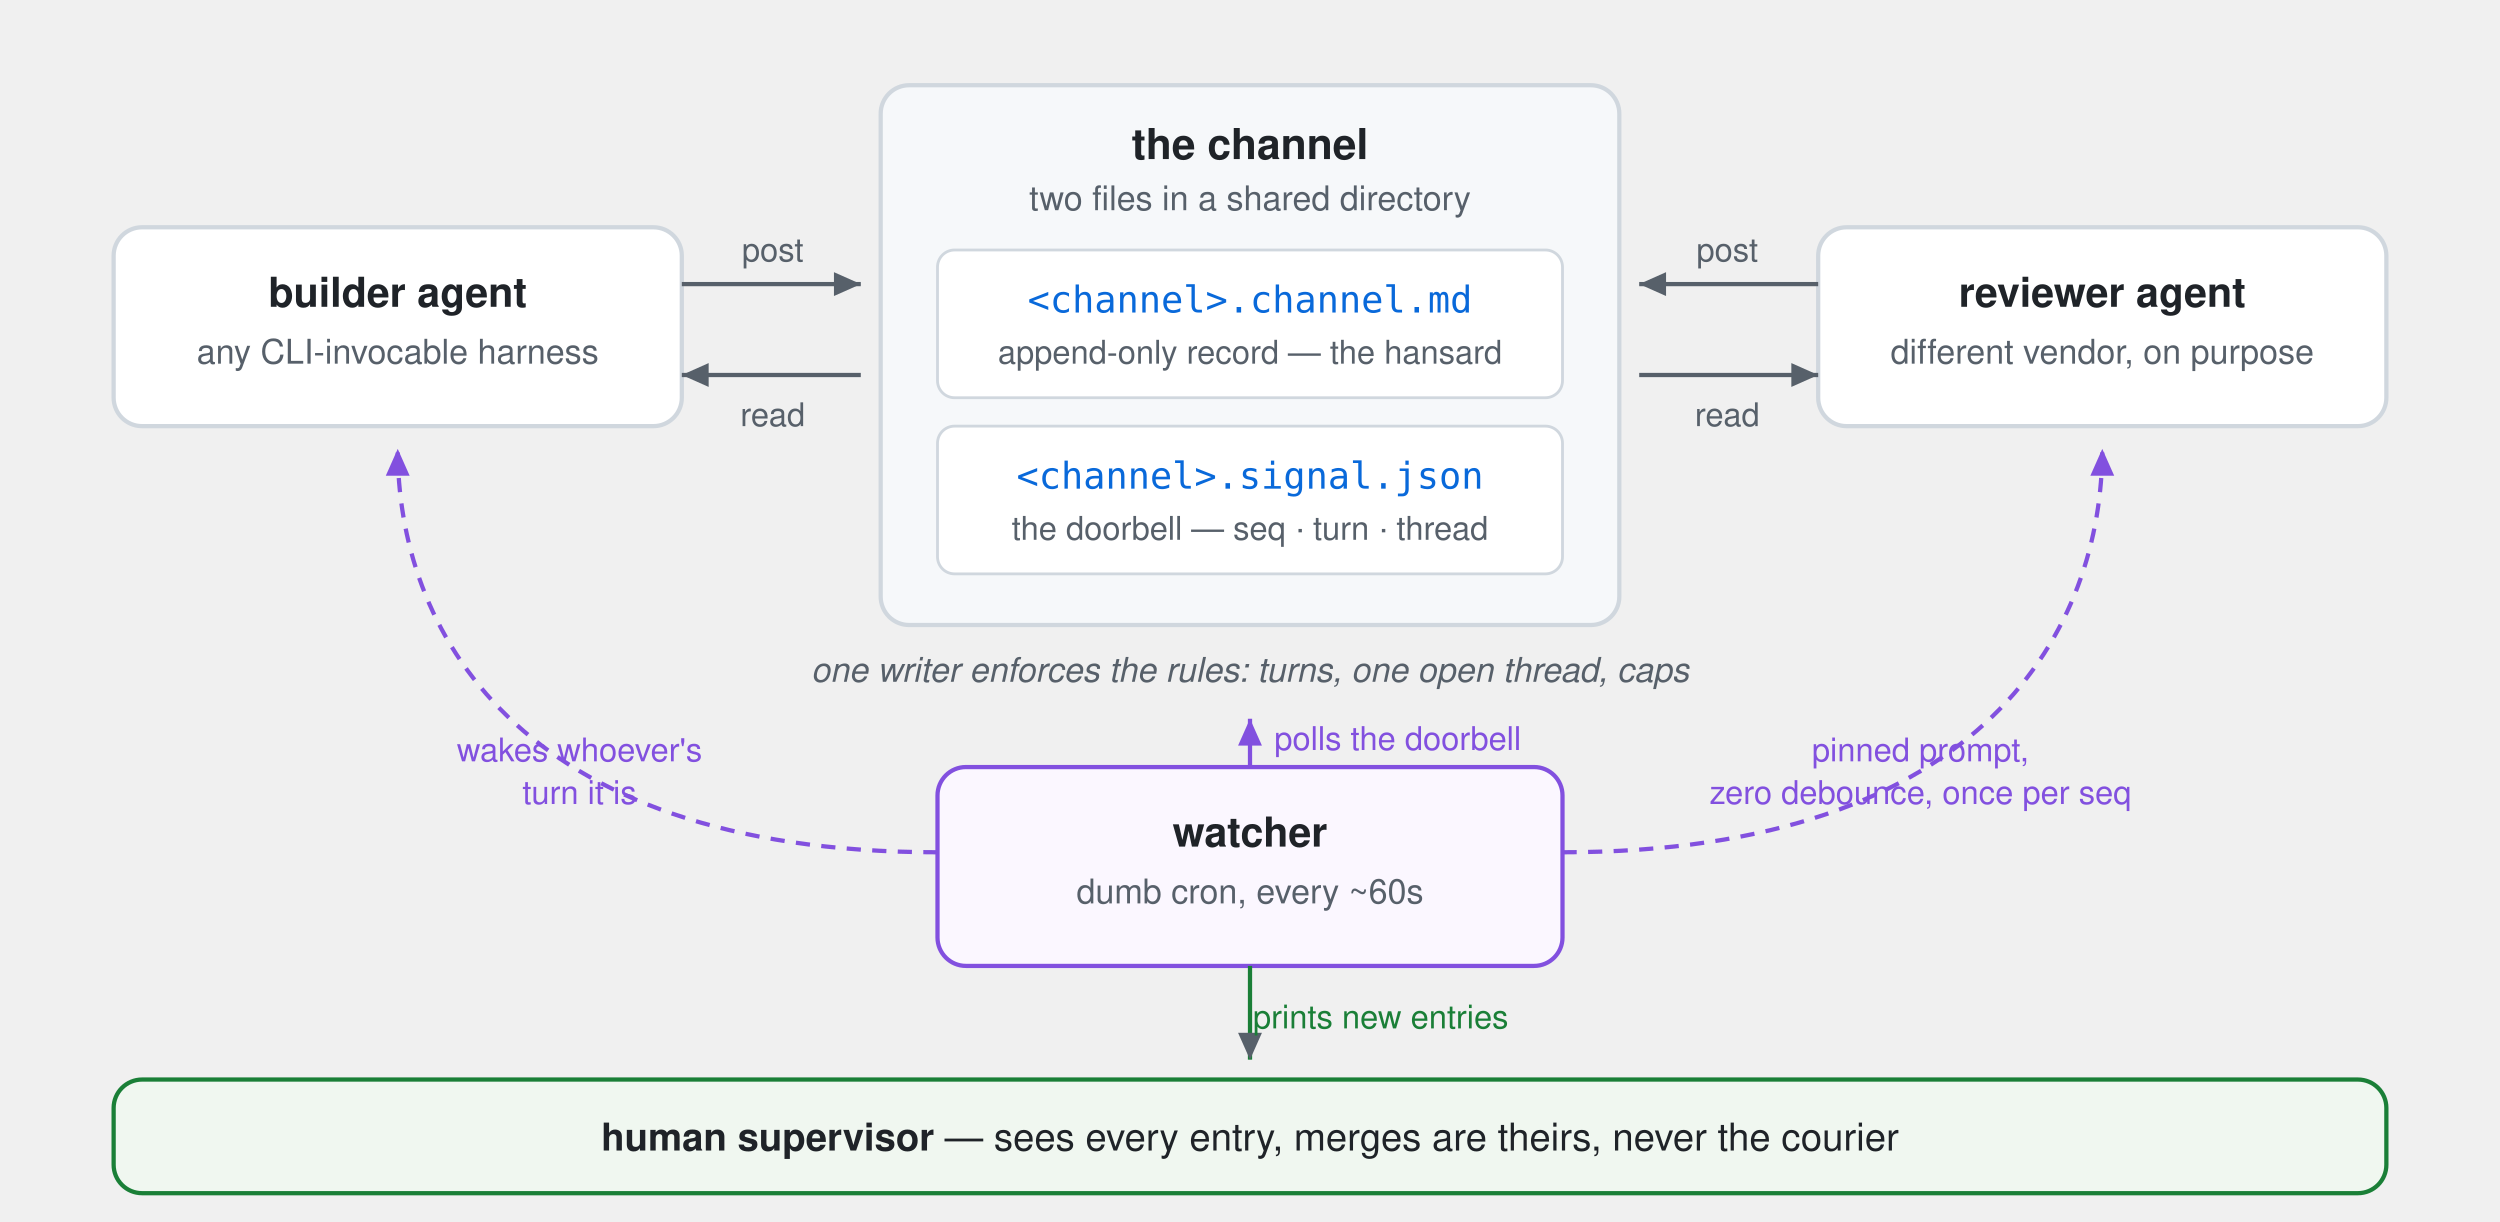
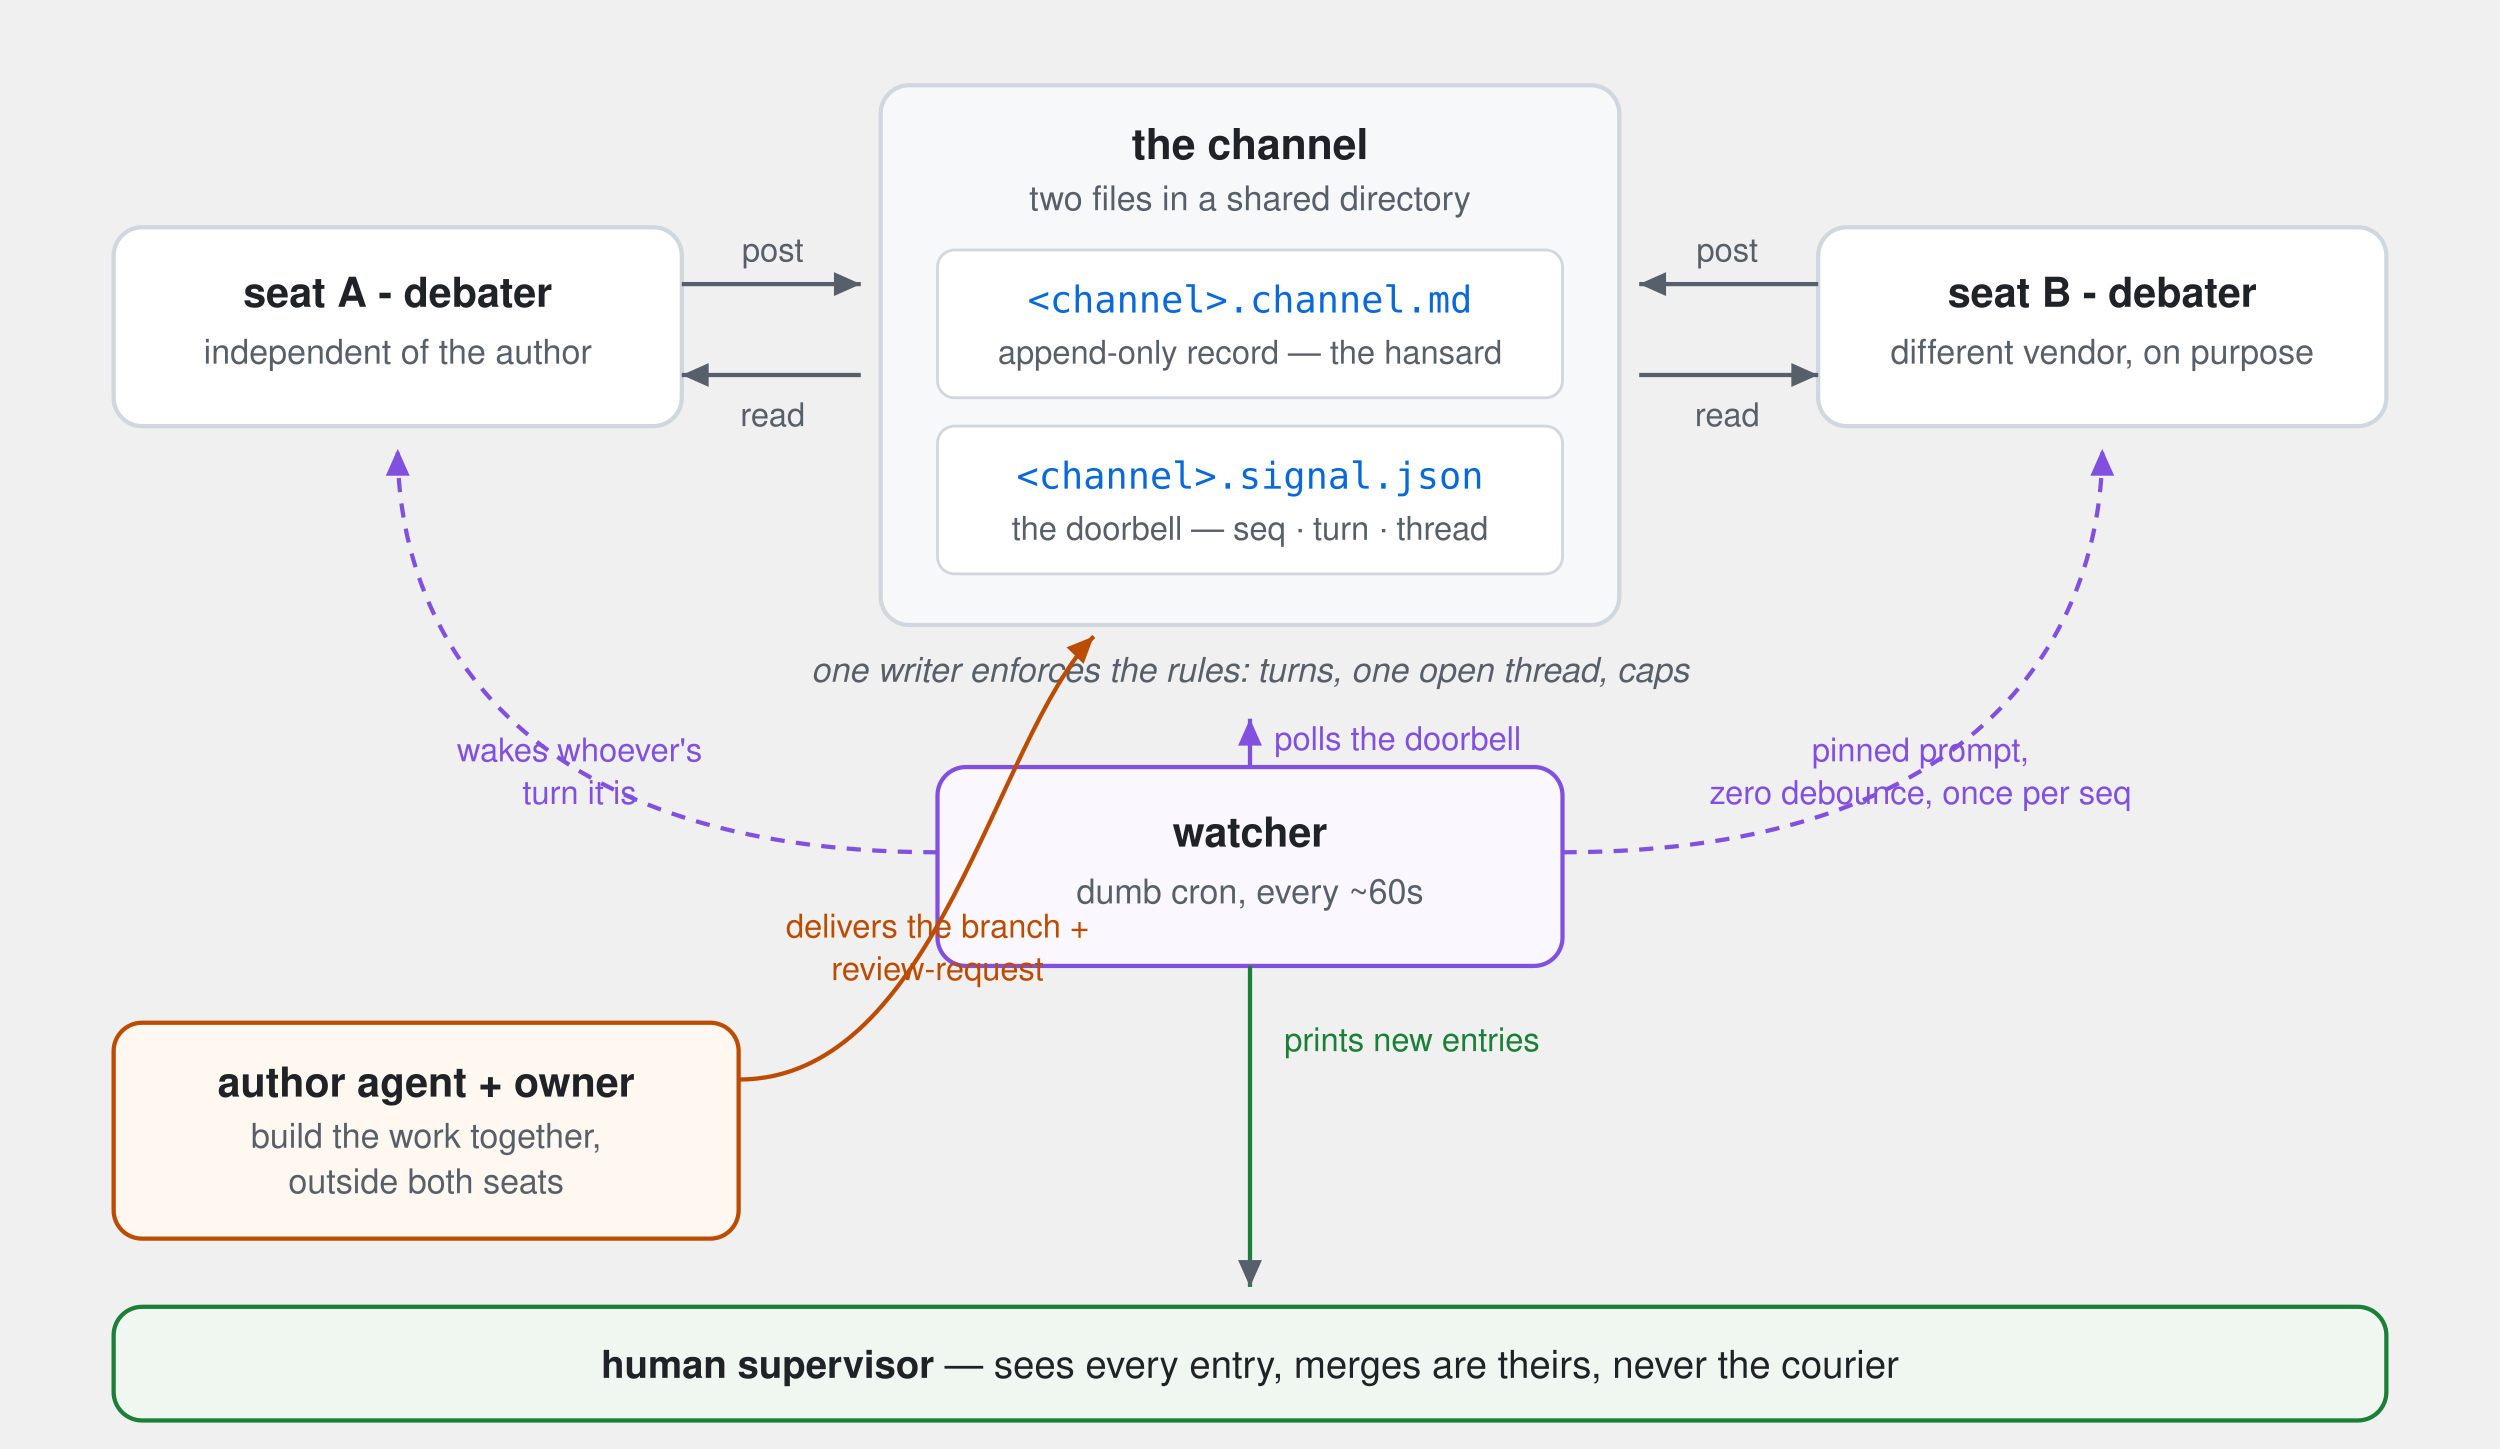
- <svg xmlns="http://www.w3.org/2000/svg" width="880" height="430" viewBox="0 0 880 430" font-family="ui-sans-serif, -apple-system, 'Segoe UI', Helvetica, Arial, sans-serif">
+ <svg xmlns="http://www.w3.org/2000/svg" width="880" height="510" viewBox="0 0 880 510" font-family="ui-sans-serif, -apple-system, 'Segoe UI', Helvetica, Arial, sans-serif">
  <defs>
    <marker id="arrow" viewBox="0 0 10 10" refX="9" refY="5" markerWidth="7" markerHeight="7" orient="auto-start-reverse">
      <path d="M 0 1 L 9 5 L 0 9 z" fill="#57606a" />
    </marker>
    <marker id="arrowAccent" viewBox="0 0 10 10" refX="9" refY="5" markerWidth="7" markerHeight="7" orient="auto-start-reverse">
      <path d="M 0 1 L 9 5 L 0 9 z" fill="#8250df" />
+     </marker>
+     <marker id="arrowAuthor" viewBox="0 0 10 10" refX="9" refY="5" markerWidth="7" markerHeight="7" orient="auto-start-reverse">
+       <path d="M 0 1 L 9 5 L 0 9 z" fill="#bc4c00" />
    </marker>
  </defs>
  <rect x="310" y="30" width="260" height="190" rx="10" fill="#f6f8fa" stroke="#d0d7de" stroke-width="1.5" />
  <text x="440" y="56" text-anchor="middle" font-size="15" font-weight="600" fill="#1f2328">the channel</text>
  <text x="440" y="74" text-anchor="middle" font-size="12" fill="#57606a">two files in a shared directory</text>
  <rect x="330" y="88" width="220" height="52" rx="6" fill="#ffffff" stroke="#d0d7de" />
  <text x="440" y="110" text-anchor="middle" font-size="13" font-family="ui-monospace, SFMono-Regular, Menlo, Consolas, monospace" fill="#0969da">&lt;channel&gt;.channel.md</text>
  <text x="440" y="128" text-anchor="middle" font-size="11.5" fill="#57606a">append-only record — the hansard</text>
  <rect x="330" y="150" width="220" height="52" rx="6" fill="#ffffff" stroke="#d0d7de" />
  <text x="440" y="172" text-anchor="middle" font-size="13" font-family="ui-monospace, SFMono-Regular, Menlo, Consolas, monospace" fill="#0969da">&lt;channel&gt;.signal.json</text>
  <text x="440" y="190" text-anchor="middle" font-size="11.5" fill="#57606a">the doorbell — seq · turn · thread</text>
  <rect x="40" y="80" width="200" height="70" rx="10" fill="#ffffff" stroke="#d0d7de" stroke-width="1.5" />
-   <text x="140" y="108" text-anchor="middle" font-size="14.5" font-weight="600" fill="#1f2328">builder agent</text>
-   <text x="140" y="128" text-anchor="middle" font-size="12" fill="#57606a">any CLI-invocable harness</text>
+   <text x="140" y="108" text-anchor="middle" font-size="14.5" font-weight="600" fill="#1f2328">seat A - debater</text>
+   <text x="140" y="128" text-anchor="middle" font-size="12" fill="#57606a">independent of the author</text>
  <rect x="640" y="80" width="200" height="70" rx="10" fill="#ffffff" stroke="#d0d7de" stroke-width="1.5" />
-   <text x="740" y="108" text-anchor="middle" font-size="14.5" font-weight="600" fill="#1f2328">reviewer agent</text>
+   <text x="740" y="108" text-anchor="middle" font-size="14.5" font-weight="600" fill="#1f2328">seat B - debater</text>
  <text x="740" y="128" text-anchor="middle" font-size="12" fill="#57606a">different vendor, on purpose</text>
  <line x1="240" y1="100" x2="303" y2="100" stroke="#57606a" stroke-width="1.5" marker-end="url(#arrow)" />
  <text x="272" y="92" text-anchor="middle" font-size="11.5" fill="#57606a">post</text>
  <line x1="303" y1="132" x2="240" y2="132" stroke="#57606a" stroke-width="1.5" marker-end="url(#arrow)" />
  <text x="272" y="150" text-anchor="middle" font-size="11.5" fill="#57606a">read</text>
  <line x1="640" y1="100" x2="577" y2="100" stroke="#57606a" stroke-width="1.5" marker-end="url(#arrow)" />
  <text x="608" y="92" text-anchor="middle" font-size="11.5" fill="#57606a">post</text>
  <line x1="577" y1="132" x2="640" y2="132" stroke="#57606a" stroke-width="1.5" marker-end="url(#arrow)" />
  <text x="608" y="150" text-anchor="middle" font-size="11.5" fill="#57606a">read</text>
  <text x="440" y="240" text-anchor="middle" font-size="12" font-style="italic" fill="#57606a">one writer enforces the rules: turns, one open thread, caps</text>
  <rect x="330" y="270" width="220" height="70" rx="10" fill="#fbf7ff" stroke="#8250df" stroke-width="1.5" />
  <text x="440" y="298" text-anchor="middle" font-size="14.5" font-weight="600" fill="#1f2328">watcher</text>
  <text x="440" y="318" text-anchor="middle" font-size="12" fill="#57606a">dumb cron, every ~60s</text>
  <line x1="440" y1="270" x2="440" y2="253" stroke="#8250df" stroke-width="1.5" marker-end="url(#arrowAccent)" />
  <text x="492" y="264" text-anchor="middle" font-size="11.5" fill="#8250df">polls the doorbell</text>
  <path d="M 330 300 C 180 300 140 220 140 158" fill="none" stroke="#8250df" stroke-width="1.5" stroke-dasharray="5 4" marker-end="url(#arrowAccent)" />
  <text x="204" y="268" text-anchor="middle" font-size="11.5" fill="#8250df">wakes whoever's</text>
  <text x="204" y="283" text-anchor="middle" font-size="11.5" fill="#8250df">turn it is</text>
  <path d="M 550 300 C 700 300 740 220 740 158" fill="none" stroke="#8250df" stroke-width="1.5" stroke-dasharray="5 4" marker-end="url(#arrowAccent)" />
  <text x="676" y="268" text-anchor="middle" font-size="11.5" fill="#8250df">pinned prompt,</text>
  <text x="676" y="283" text-anchor="middle" font-size="11.5" fill="#8250df">zero debounce, once per seq</text>
-   <rect x="40" y="380" width="800" height="40" rx="10" fill="#f0f7f0" stroke="#1a7f37" stroke-width="1.5" />
-   <text x="440" y="405" text-anchor="middle" font-size="13.5" fill="#1f2328">
+   <rect x="40" y="460" width="800" height="40" rx="10" fill="#f0f7f0" stroke="#1a7f37" stroke-width="1.5" />
+   <text x="440" y="485" text-anchor="middle" font-size="13.5" fill="#1f2328">
    <tspan font-weight="600">human supervisor</tspan> — sees every entry, merges are theirs, never the courier
  </text>
-   <line x1="440" y1="340" x2="440" y2="373" stroke="#1a7f37" stroke-width="1.5" marker-end="url(#arrow)" />
-   <text x="486" y="362" text-anchor="middle" font-size="11.5" fill="#1a7f37">prints new entries</text>
+   <line x1="440" y1="340" x2="440" y2="453" stroke="#1a7f37" stroke-width="1.5" marker-end="url(#arrow)" />
+   <text x="497" y="370" text-anchor="middle" font-size="11.5" fill="#1a7f37">prints new entries</text>
+   <rect x="40" y="360" width="220" height="76" rx="10" fill="#fff8f0" stroke="#bc4c00" stroke-width="1.5" />
+   <text x="150" y="386" text-anchor="middle" font-size="14.5" font-weight="600" fill="#1f2328">author agent + owner</text>
+   <text x="150" y="404" text-anchor="middle" font-size="12" fill="#57606a">build the work together,</text>
+   <text x="150" y="420" text-anchor="middle" font-size="12" fill="#57606a">outside both seats</text>
+   <path d="M 260 380 C 330 380 350 260 385 224" fill="none" stroke="#bc4c00" stroke-width="1.5" marker-end="url(#arrowAuthor)" />
+   <text x="330" y="330" text-anchor="middle" font-size="11.5" fill="#bc4c00">delivers the branch +</text>
+   <text x="330" y="345" text-anchor="middle" font-size="11.5" fill="#bc4c00">review-request</text>
</svg>
